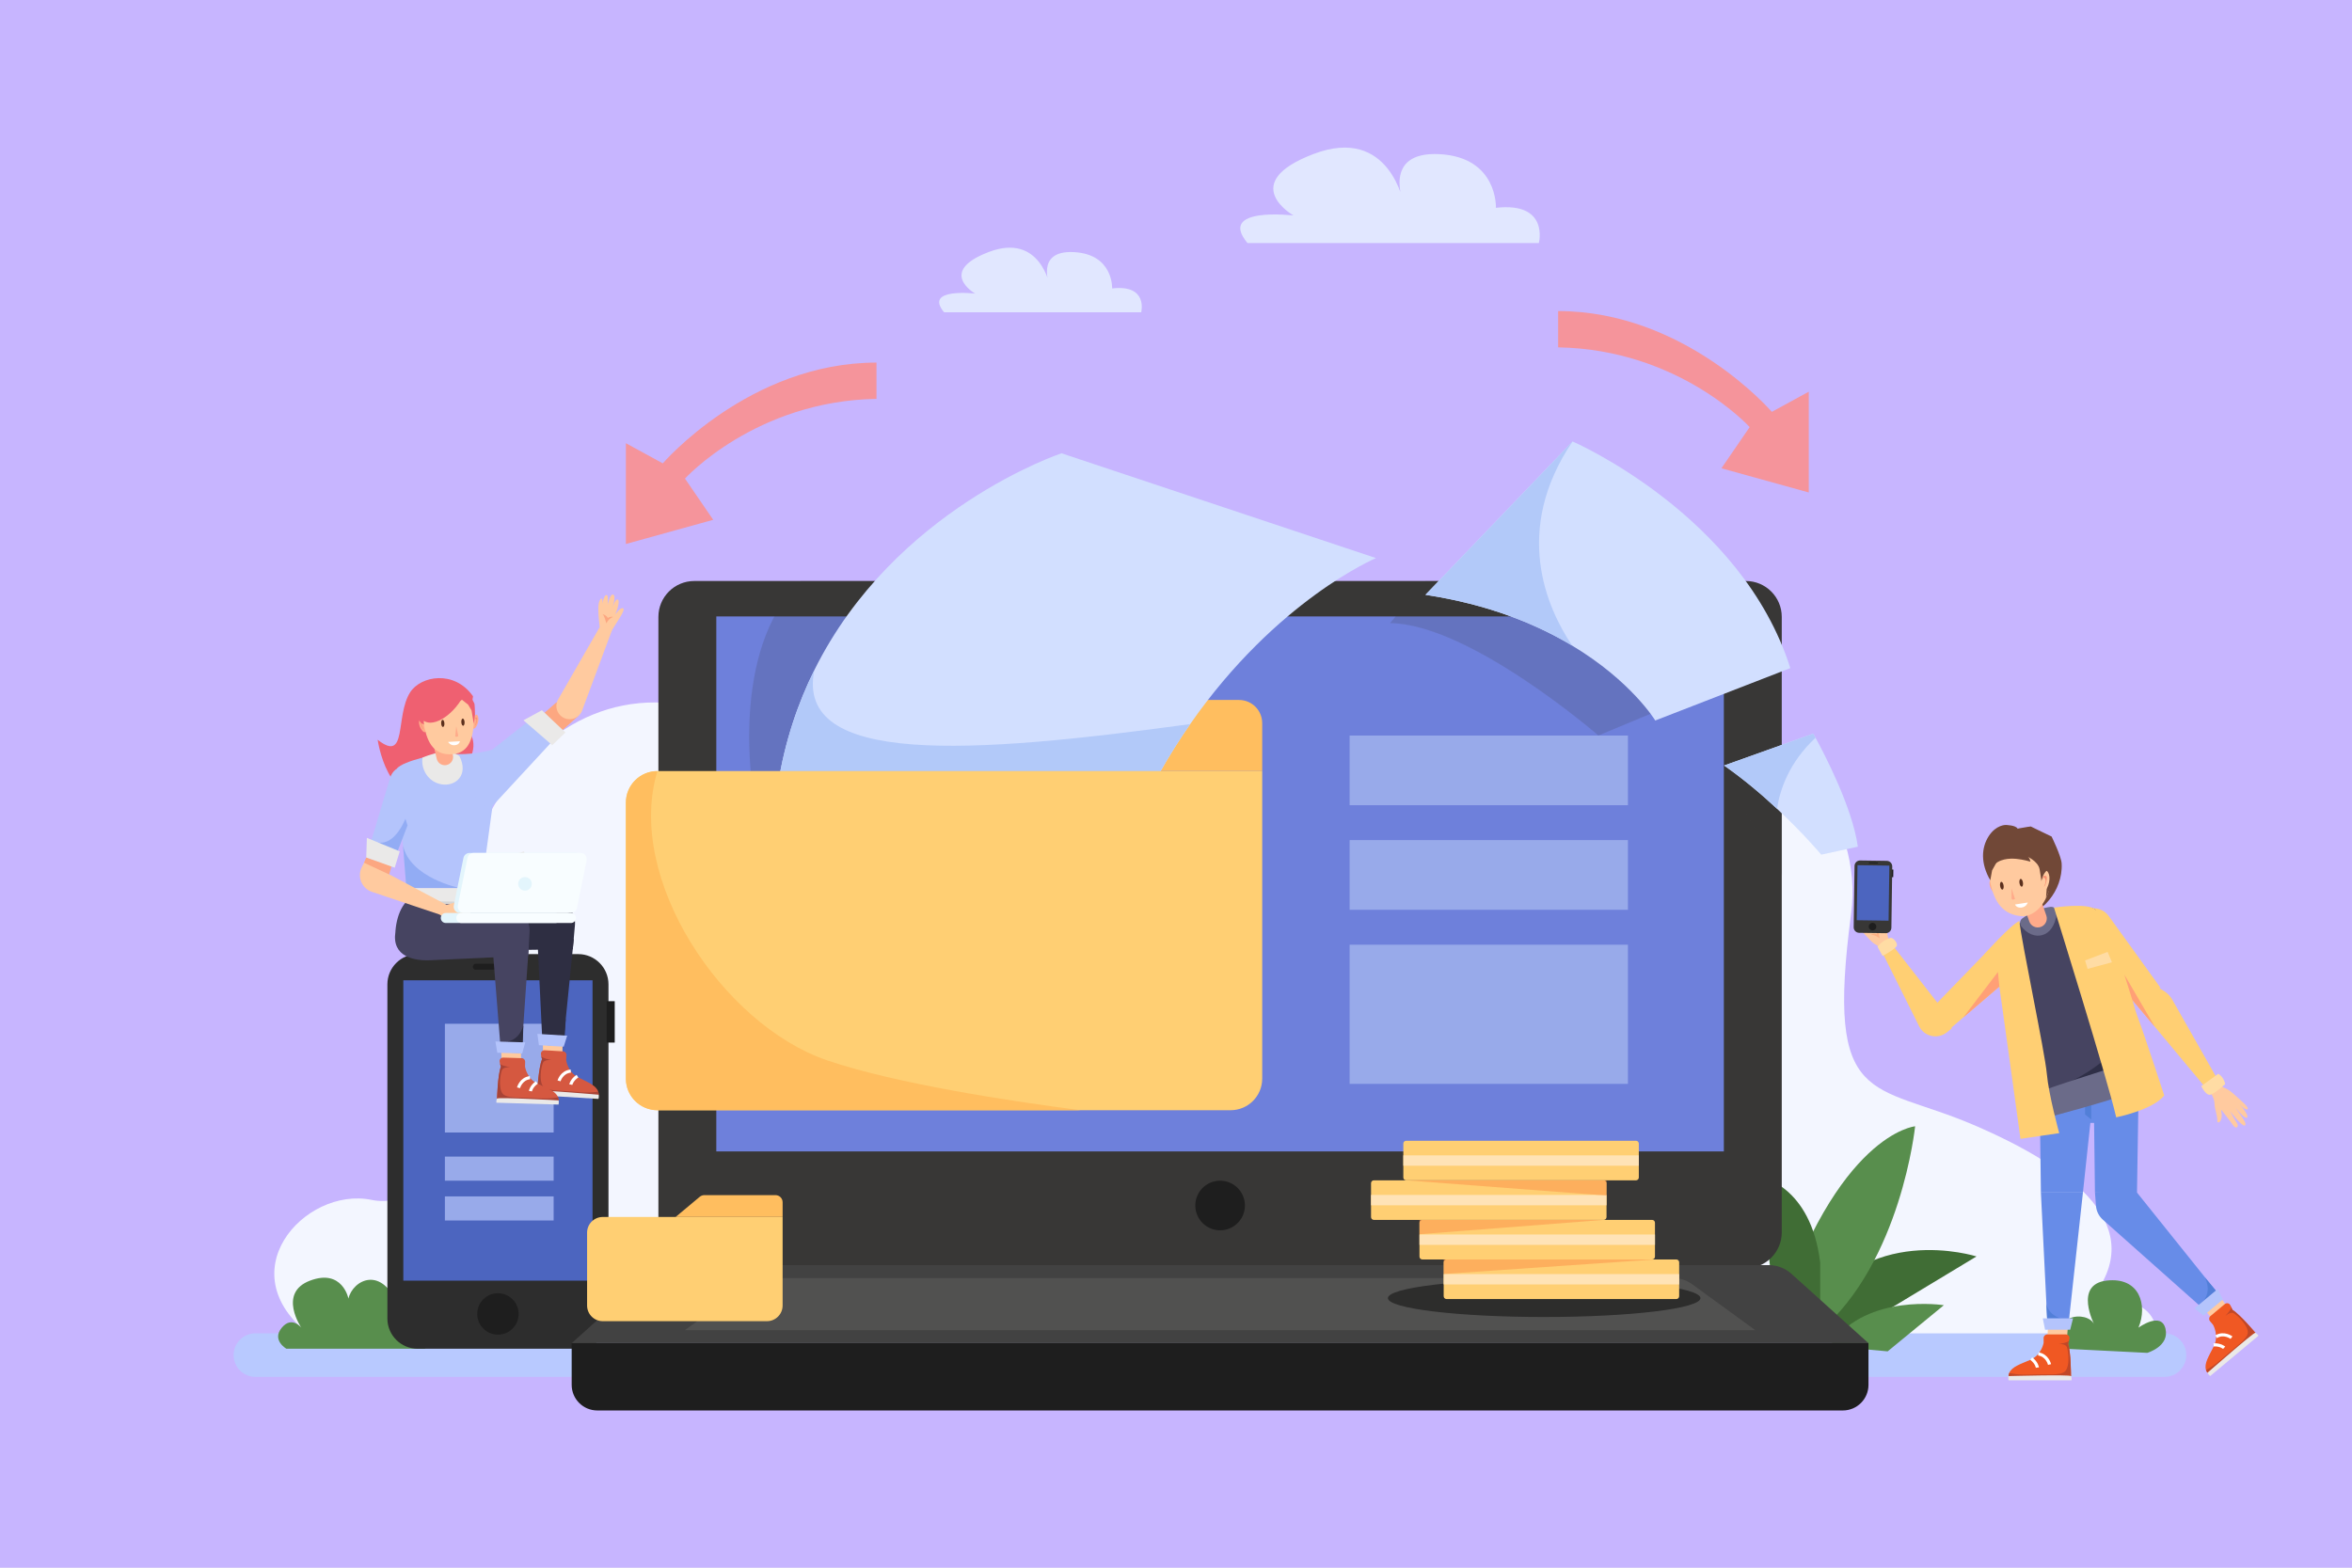
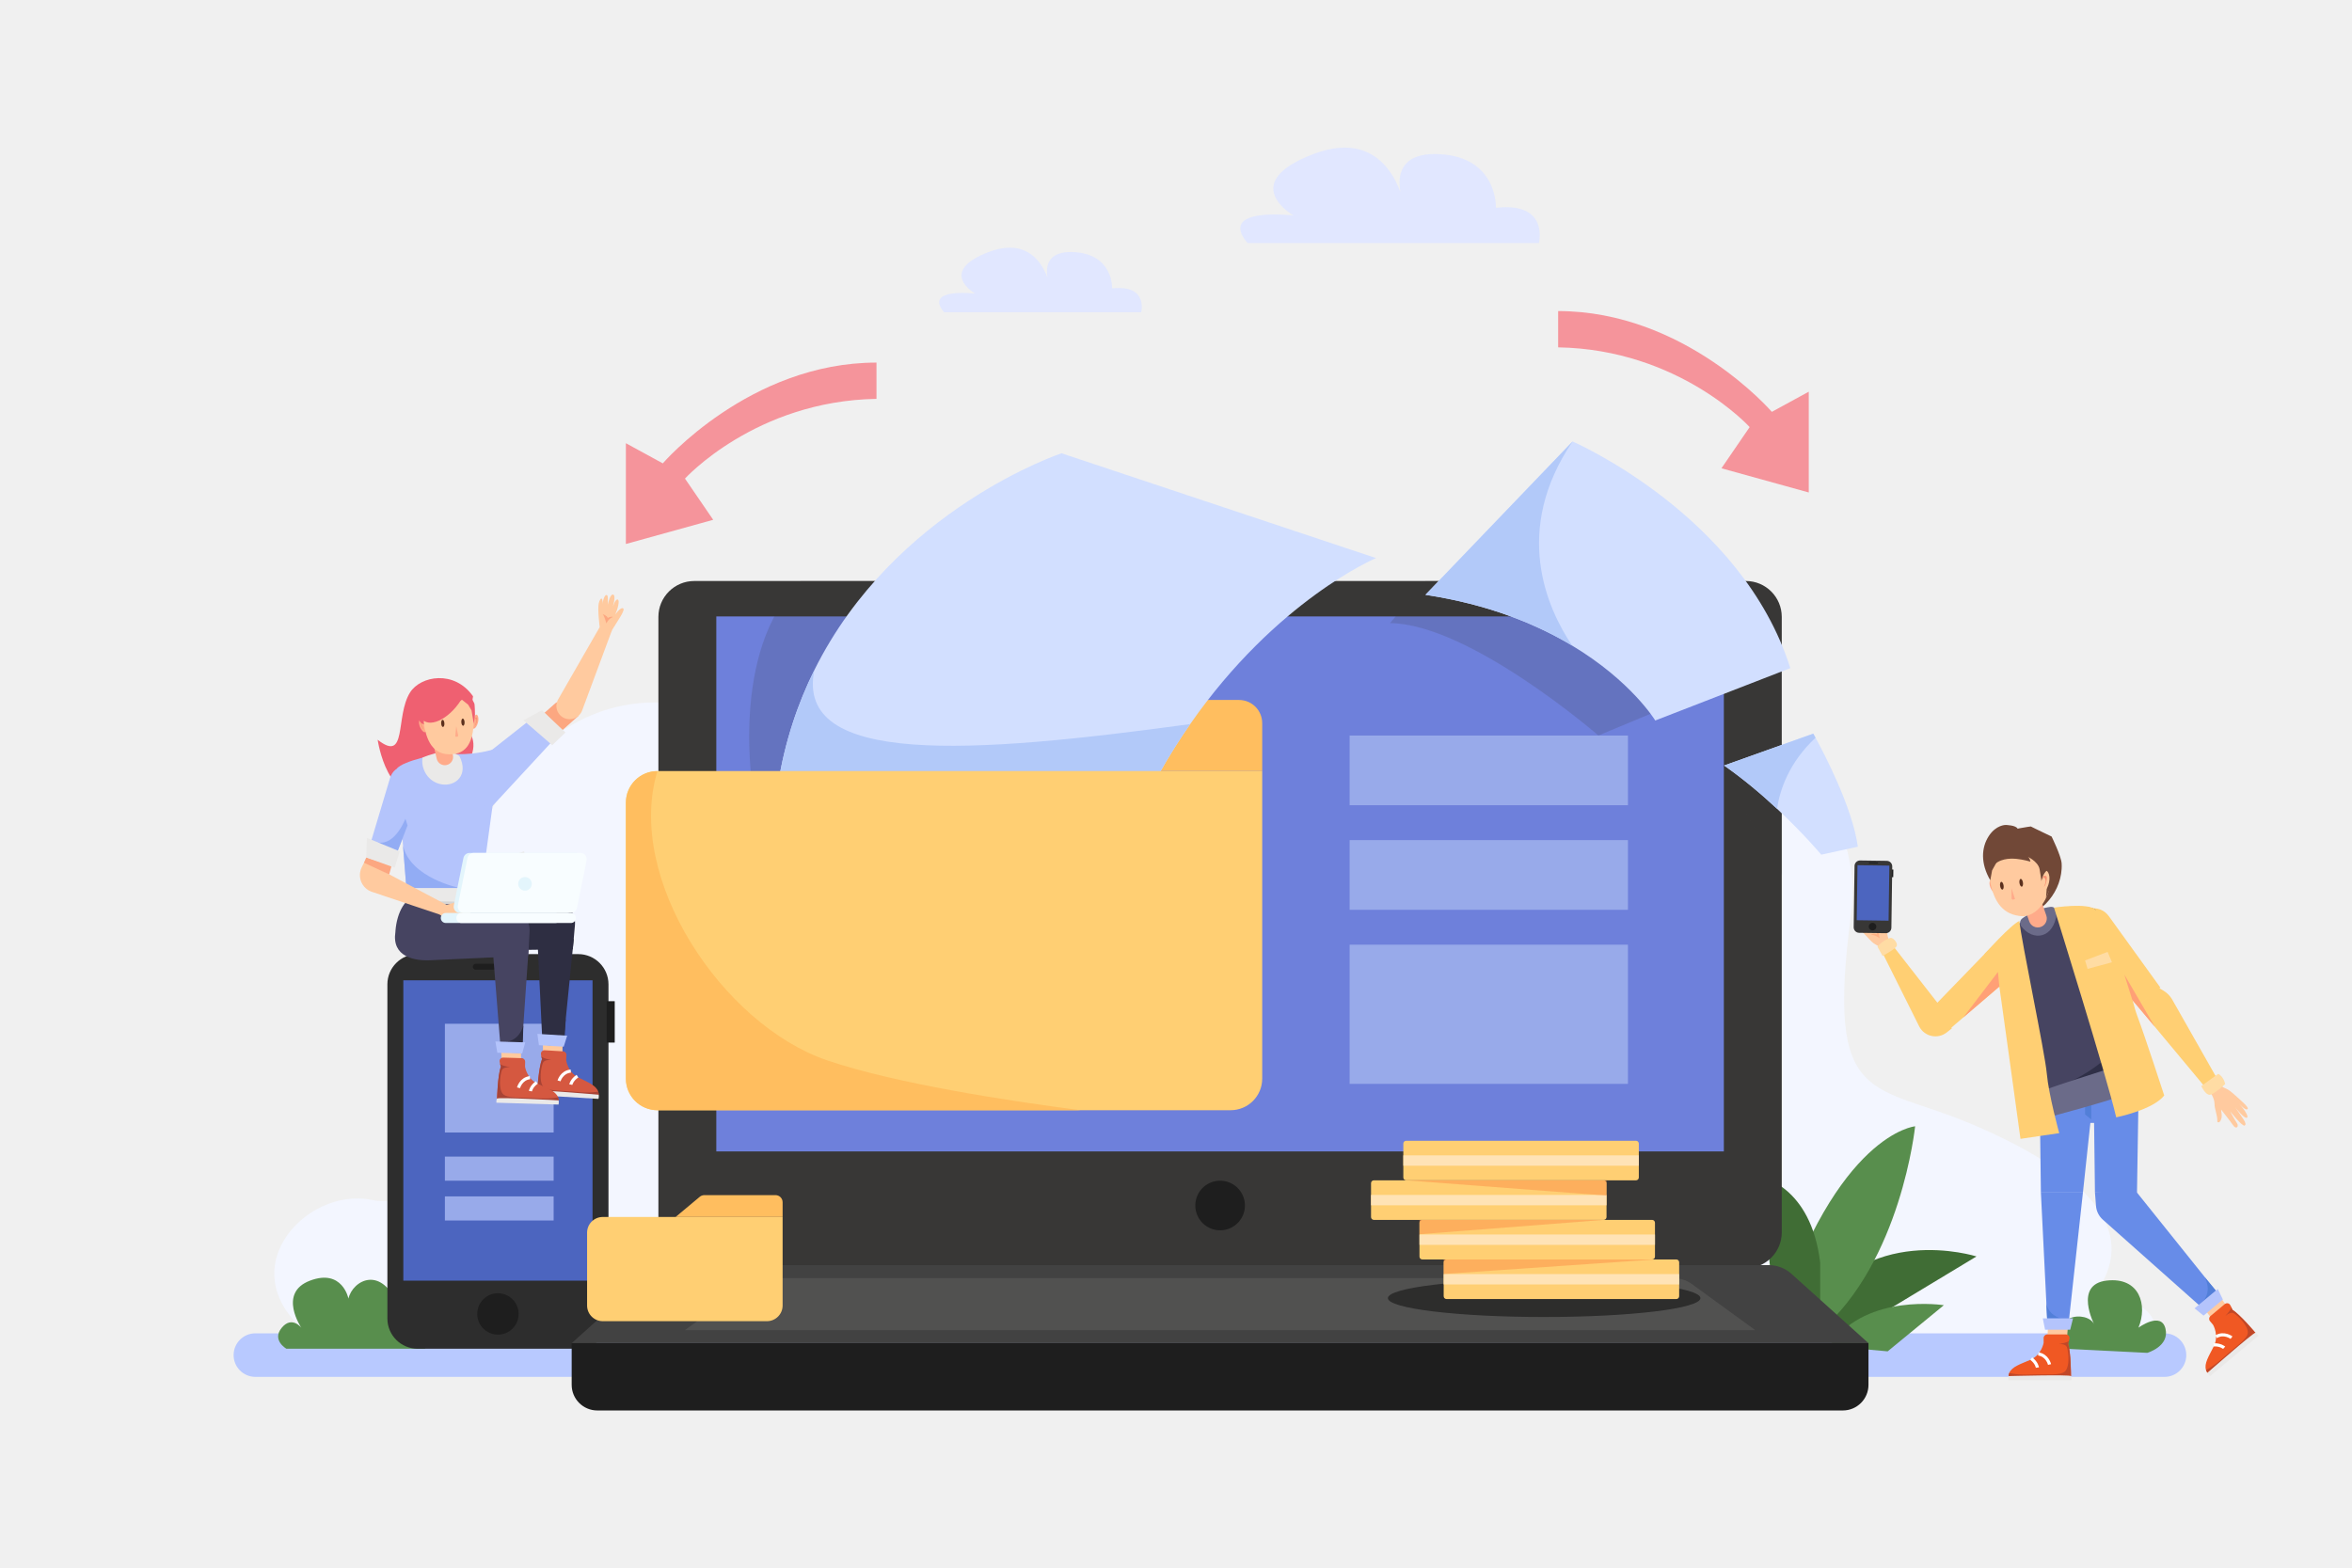
- <svg xmlns="http://www.w3.org/2000/svg" version="1.1" x="0px" y="0px" viewBox="0 0 750 500" style="enable-background:new 0 0 750 500;" xml:space="preserve">
+ <svg xmlns="http://www.w3.org/2000/svg" version="1.1" x="0px" y="0px" viewBox="0 0 750 500" style="enable-;background-color:transparent;" xml:space="preserve">
  <g id="BACKGROUND">
-     <rect id="XMLID_2655_" style="fill:#C7B5FF;" width="750" height="500" />
+     <rect id="XMLID_2655_" style="fill:none;" width="750" height="500" fill="none" />
  </g>
  <g id="OBJECTS">
    <path id="XMLID_2635_" style="fill:#F3F6FF;" d="M100.411,426.94c-28.929-20.384-3.315-48.678,18.11-44.241   c21.425,4.437,49.405-33.891,32.04-68.976s25.378-120.17,94.492-78.406c69.115,41.764,178.357,49.257,214.054-0.204   s139.383-5.792,131.161,56.385c-8.222,62.177,6.775,53.459,39.066,67.287c32.291,13.828,56.398,32.782,37.113,55.949   c0,0,22.179-3.702,21.214,12.205H100.411z" />
    <path id="XMLID_2634_" style="fill:#B8C9FF;" d="M690.213,439.141H81.437c-3.836,0-6.945-3.109-6.945-6.945v0   c0-3.836,3.109-6.945,6.945-6.945h608.775c3.836,0,6.945,3.109,6.945,6.945v0C697.158,436.032,694.048,439.141,690.213,439.141z" />
    <path id="XMLID_2633_" style="fill:#588E4D;" d="M127.399,417.437c-5.511-14.528-15.029-9.017-16.282-3.256   c0,0-1.913-9.648-12.274-5.729c-10.36,3.92-2.736,15.043-2.736,15.043s-3.025-3.961-6.281,0c-3.256,3.961,1.503,6.673,1.503,6.673   h44.336L127.399,417.437z" />
    <path id="XMLID_2632_" style="fill:#588E4D;" d="M659.756,430.23c-7.782-10.876,5.963-12.688,8.1-7.707   c0,0-6.694-12.864,3.905-14.088c10.599-1.224,13.102,7.915,10.148,15.011c0,0,7.26-5.314,8.612,0.33   c1.352,5.643-5.8,7.707-5.8,7.707L659.756,430.23z" />
    <g id="XMLID_2627_">
      <path id="XMLID_2631_" style="fill:#406D35;" d="M576.333,421.198c17.733-32.05,53.926-20.467,53.926-20.467l-39.714,23.962    h-10.333L576.333,421.198z" />
      <path id="XMLID_2630_" style="fill:#588E4D;" d="M584.019,428.387c11.54-15.96,35.833-12.102,35.833-12.102l-17.917,14.713    l-17.917-1.609" />
      <path id="XMLID_2629_" style="fill:#588E4D;" d="M566.358,422.181c19.396-60.741,44.332-62.961,44.332-62.961    s-4.433,43.246-30.479,65.473L566.358,422.181z" />
      <path id="XMLID_2628_" style="fill:#406D35;" d="M580.419,402.7c-2.977-24.635-19.048-27.339-19.048-27.339l4.987,46.821    l14.061-0.983v-21.115" />
    </g>
    <g id="XMLID_2660_">
      <g id="XMLID_2621_">
        <path id="XMLID_2626_" style="fill:#2D2D2D;" d="M184.387,430.168h-51.214c-5.326,0-9.643-4.317-9.643-9.643V313.947     c0-5.326,4.317-9.643,9.643-9.643h51.214c5.326,0,9.643,4.317,9.643,9.643v106.579     C194.029,425.851,189.712,430.168,184.387,430.168z" />
        <rect id="XMLID_2625_" x="128.609" y="312.661" style="fill:#4C65BF;" width="60.341" height="95.791" />
        <circle id="XMLID_2624_" style="fill:#1E1E1E;" cx="158.779" cy="419.068" r="6.601" />
        <rect id="XMLID_2623_" x="193.453" y="319.319" style="fill:#1E1E1E;" width="2.572" height="13.202" />
        <path id="XMLID_2622_" style="fill:#1E1E1E;" d="M165.858,309.269h-14.156c-0.519,0-0.94-0.421-0.94-0.94l0,0     c0-0.519,0.421-0.94,0.94-0.94h14.156c0.519,0,0.941,0.421,0.941,0.94l0,0C166.798,308.848,166.377,309.269,165.858,309.269z" />
      </g>
      <rect id="XMLID_2620_" x="141.865" y="326.523" style="fill:#98AAEA;" width="34.678" height="34.678" />
      <rect id="XMLID_2619_" x="141.865" y="368.886" style="fill:#98AAEA;" width="34.678" height="7.685" />
      <rect id="XMLID_2618_" x="141.865" y="381.578" style="fill:#98AAEA;" width="34.678" height="7.685" />
    </g>
    <g id="XMLID_2239_">
      <path id="XMLID_2245_" style="fill:#383736;" d="M556.72,404.494h-335.33c-6.319,0-11.442-5.123-11.442-11.442V196.747    c0-6.319,5.123-11.442,11.442-11.442h335.33c6.319,0,11.442,5.123,11.442,11.442v196.305    C568.162,399.371,563.039,404.494,556.72,404.494z" />
      <path id="XMLID_2244_" style="fill:#424242;" d="M564.011,403.494H214.1c-2.672,0-5.25,0.989-7.236,2.777l-24.567,22.116h413.519    l-24.568-22.116C569.261,404.483,566.683,403.494,564.011,403.494z" />
      <path id="XMLID_2243_" style="fill:#515150;" d="M533.474,407.637H244.637c-2.206,0-4.334,0.66-5.973,1.853l-20.279,14.754    h341.342l-20.279-14.754C537.807,408.297,535.679,407.637,533.474,407.637z" />
      <rect id="XMLID_2242_" x="228.416" y="196.605" style="fill:#6E80DB;" width="321.279" height="170.632" />
      <path id="XMLID_2241_" style="fill:#1E1E1E;" d="M587.642,449.857H190.469c-4.514,0-8.173-3.659-8.173-8.173v-13.297h413.519    v13.297C595.815,446.198,592.156,449.857,587.642,449.857z" />
      <ellipse id="XMLID_2240_" transform="matrix(0.1602 -0.9871 0.9871 0.1602 -52.7835 706.9276)" style="fill:#1E1E1E;" cx="389.055" cy="384.484" rx="7.912" ry="7.912" />
    </g>
    <path id="XMLID_2238_" style="opacity:0.17;fill:#383736;" d="M255.351,185.304c-23.158,22.147-15.103,67.945-15.103,67.945   l43.295-3.25l26.178-64.7L255.351,185.304z" />
    <ellipse id="XMLID_2237_" style="opacity:0.72;fill:#1E1E1E;" cx="492.396" cy="414.025" rx="49.829" ry="6.017" />
    <g id="XMLID_2217_">
      <g id="XMLID_2233_">
        <g id="XMLID_2235_">
          <path id="XMLID_2236_" style="fill:#FFCF73;" d="M521.683,376.455h-73.291c-0.498,0-0.902-0.404-0.902-0.902v-10.816      c0-0.498,0.404-0.902,0.902-0.902h73.291c0.498,0,0.902,0.404,0.902,0.902v10.816      C522.585,376.051,522.181,376.455,521.683,376.455z" />
        </g>
        <rect id="XMLID_2234_" x="447.49" y="368.493" style="fill:#FFE3B6;" width="75.095" height="3.303" />
      </g>
      <g id="XMLID_2229_">
        <g id="XMLID_2231_">
          <path id="XMLID_2232_" style="fill:#FFCF73;" d="M511.385,389.076h-73.291c-0.498,0-0.902-0.404-0.902-0.902v-10.816      c0-0.498,0.404-0.902,0.902-0.902h73.291c0.498,0,0.902,0.404,0.902,0.902v10.816      C512.287,388.672,511.884,389.076,511.385,389.076z" />
        </g>
        <rect id="XMLID_2230_" x="437.192" y="381.114" style="fill:#FFE3B6;" width="75.095" height="3.303" />
      </g>
      <g id="XMLID_2225_">
        <g id="XMLID_2227_">
          <path id="XMLID_2228_" style="fill:#FFCF73;" d="M526.831,401.697h-73.291c-0.498,0-0.902-0.404-0.902-0.902v-10.816      c0-0.498,0.404-0.902,0.902-0.902h73.291c0.498,0,0.902,0.404,0.902,0.902v10.816      C527.734,401.293,527.33,401.697,526.831,401.697z" />
        </g>
        <rect id="XMLID_2226_" x="452.638" y="393.735" style="fill:#FFE3B6;" width="75.095" height="3.303" />
      </g>
      <g id="XMLID_2221_">
        <g id="XMLID_2223_">
          <path id="XMLID_2224_" style="fill:#FFCF73;" d="M534.549,414.318h-73.291c-0.498,0-0.902-0.404-0.902-0.902V402.6      c0-0.498,0.404-0.902,0.902-0.902h73.291c0.498,0,0.902,0.404,0.902,0.902v10.816      C535.451,413.914,535.047,414.318,534.549,414.318z" />
        </g>
        <rect id="XMLID_2222_" x="460.356" y="406.356" style="fill:#FFE3B6;" width="75.095" height="3.303" />
      </g>
      <polygon id="XMLID_2220_" style="opacity:0.5;fill:#FC9047;" points="448.392,376.455 512.288,381.326 512.288,376.455   " />
      <polygon id="XMLID_2219_" style="opacity:0.5;fill:#FC9047;" points="511.385,389.076 452.638,393.644 452.638,389.076   " />
      <polygon id="XMLID_2218_" style="opacity:0.5;fill:#FC9047;" points="527.734,401.697 460.356,406.319 460.356,401.697   " />
    </g>
    <g id="XMLID_2661_">
      <path id="XMLID_2211_" style="opacity:0.17;fill:#383736;" d="M559.702,213.73l-50.007,20.859c0,0-40.945-35.527-66.452-35.863    l11.299-13.426h99.455l7.384,28.43" />
      <path id="XMLID_2210_" style="fill:#D2DFFF;" d="M570.891,213.09l-43.07,16.71c0,0-7.57-12.53-26.5-23.89    c-11.29-6.78-26.61-13.14-46.78-16.2l46.92-48.91C501.461,140.8,555.461,164.23,570.891,213.09z" />
    </g>
    <polygon id="XMLID_2209_" style="opacity:0.17;fill:#383736;" points="549.771,246.85 568.231,279.057 568.231,255.109  " />
    <g id="XMLID_2138_">
      <g id="XMLID_2145_">
        <g id="XMLID_2151_">
          <g id="XMLID_2152_">
            <polygon id="XMLID_2208_" style="fill:#FFCA9F;" points="659.612,420.676 659.113,426.728 652.874,426.728 653.248,419.491             " />
            <g id="XMLID_2206_">
              <path id="XMLID_2207_" style="fill:#FFCA9F;" d="M704.584,348.04c0,0,1.574,2.105,1.579,3.995        c0.005,1.889,0.922,3.312,0.907,5.76c0.603,0.714,1.603-0.777,1.358-2.5c-0.245-1.723-0.096-1.314-0.096-1.314        s2.783,3.502,3.779,4.943s1.938,0.35,1.183-0.742c-0.792-1.146-2.179-3.774-2.179-3.774s3.968,5.064,4.686,4.567        c0.822-0.568-0.502-2.135-3.061-5.809c0,0,3.1,3.947,3.807,3.282c0.824-0.775-3.107-5.179-3.107-5.179s2.397,3.13,3.251,2.478        c0.637-0.487-2.207-2.85-4.673-5.049c-2.466-2.198-2.99-1.245-4.072-2.981L704.584,348.04z" />
            </g>
            <path id="XMLID_2205_" style="fill:#FFCF73;" d="M688.146,314.898l1.819,1.119c1.074,0.661,1.975,1.569,2.627,2.648       l15.353,27.051l-3.225,2.891l-23.106-27.753L688.146,314.898z" />
            <path id="XMLID_2204_" style="fill:#FFCF73;" d="M663.1,299.655l18.513,21.2l7.263-5.898l-16.45-22.799       c-1.388-1.923-3.786-2.838-6.102-2.327l-3.822,1.327L663.1,299.655z" />
            <rect id="XMLID_2203_" x="657.886" y="336.284" style="fill:#678CE8;" width="19.521" height="21.857" />
            <polygon id="XMLID_2202_" style="fill:#678CE8;" points="668.769,337.579 664.2,380.358 650.796,380.358 650.26,337.579             " />
            <polygon id="XMLID_2201_" style="fill:#527FD8;" points="664.887,343.963 664.887,355.469 666.86,357.044 666.86,343.52             " />
            <polygon id="XMLID_2200_" style="fill:#678CE8;" points="682.118,337.579 681.44,380.358 668.036,380.358 667.5,337.579             " />
            <path id="XMLID_2199_" style="fill:#FFCF73;" d="M633.354,303.718l-17.101,17.664l4.089,8.011l21.993-18.84       c1.688-1.447,2.354-3.758,1.695-5.881l-2.07-2.468l-4.553-0.134C635.884,302.025,634.413,302.623,633.354,303.718z" />
            <path id="XMLID_2198_" style="fill:#464461;" d="M635.497,302.22c0.967-2.904,12.338-10.427,12.338-10.427l2.804-0.974       c0,0,13.828-3.06,17.51-0.717l14.976,51.547l-34.054,11.373L635.497,302.22z" />
            <path id="XMLID_2197_" style="fill:#2F2F47;" d="M678.559,325.926c0,0.056-0.002,0.112-0.003,0.169       c-0.229,8.201-12.56,16.173-17.777,18.538c-5.252,2.381,5.978,0.391,5.978,0.391l15.76-5.472" />
            <path id="XMLID_2196_" style="fill:#6B6B89;" d="M644.526,295.422c3.793,4.984,10.459,3.906,11.321-4.2       c0.124-1.165-0.857-2.135-2.018-1.982c-2.1,0.277-5.5,1.126-8.957,3.668C644.076,293.495,643.927,294.636,644.526,295.422z" />
            <polygon id="XMLID_2195_" style="fill:#678CE8;" points="664.2,380.358 659.542,422.916 652.906,422.916 650.796,380.358             " />
            <polygon id="XMLID_2194_" style="fill:#FFCA9F;" points="706.685,411.804 710.18,416.769 705.39,420.767 701.04,414.971             " />
            <path id="XMLID_2193_" style="fill:#678CE8;" d="M680.22,378.837l27.847,34.731l-5.095,4.253l-32.428-28.824       c-1.263-1.123-2.043-2.692-2.174-4.377l-0.333-4.261L680.22,378.837z" />
            <path id="XMLID_2192_" style="fill:#714837;" d="M634.422,270.524l1.265-0.192c0,0,1.46-3.004,3.298-4.476       c1.838-1.472,8.672-2.271,8.604-2.261s6.618,3.208,6.618,3.208s3.025,6.142,3.201,8.549c0.042,0.569,0.038,1.169,0.001,1.777       c-0.252,4.188-2.116,8.114-5.046,11.117c-0.874,0.895-2.333,1.896-2.414,1.709c-0.221-0.517-9.803-13.783-9.803-13.783       l-5.16,6.219L634.422,270.524z" />
            <path id="XMLID_2191_" style="fill:#FFAB8A;" d="M650.822,287.094l1.697,4.888c0.521,1.501-0.273,3.141-1.775,3.662l0,0       c-1.501,0.521-3.141-0.273-3.662-1.775l-1.697-4.888l1.931-1.486l0.471-0.361l0.593-0.009L650.822,287.094z" />
            <path id="XMLID_2190_" style="fill:#FFAB8A;" d="M636.035,281.683c-1.21-1.872-1.873-0.875-1.551,0.705       c0.321,1.58,2.071,3.662,2.613,2.568l-0.404-2.66L636.035,281.683z" />
            <path id="XMLID_2189_" style="fill:#FFCA9F;" d="M653.955,280.079c-0.171,5.728-3.504,11.371-8.235,12.09       c-0.105,0.016-0.213,0.052-0.32,0.069c-0.112,0.003-0.221-0.001-0.331-0.008c-6.523-0.274-9.095-4.768-10.321-10.366       c-1.708-8.319,5.97-10.405,8.33-10.842c0.124-0.022,0.232-0.039,0.325-0.055l0.038-0.004c0.091-0.001,0.203-0.005,0.33-0.006       C646.174,270.951,654.104,271.587,653.955,280.079z" />
            <g id="XMLID_2186_">
              <path id="XMLID_2188_" style="fill:#5C301D;" d="M638.902,282.409c0.103,0.681-0.062,1.271-0.37,1.318        c-0.308,0.047-0.641-0.468-0.745-1.149c-0.104-0.681,0.062-1.272,0.37-1.318C638.465,281.213,638.799,281.727,638.902,282.409        z" />
              <path id="XMLID_2187_" style="fill:#5C301D;" d="M645.076,281.471c0.104,0.681-0.062,1.271-0.37,1.318        c-0.308,0.047-0.641-0.468-0.745-1.149c-0.104-0.682,0.062-1.272,0.37-1.318C644.639,280.275,644.972,280.789,645.076,281.471        z" />
            </g>
            <path id="XMLID_2185_" style="fill:#FFAB8A;" d="M642.54,286.756l-0.575,0.165c-0.256,0.073-0.511-0.118-0.513-0.384       l-0.023-3.251L642.54,286.756z" />
-             <path id="XMLID_2184_" style="fill:#FFFFFF;" d="M642.563,288.48l4.048-0.636c0,0-0.398,1.427-2.031,1.612       C642.948,289.64,642.563,288.48,642.563,288.48z" />
+             <path id="XMLID_2184_" style="fill:none;" d="M642.563,288.48l4.048-0.636c0,0-0.398,1.427-2.031,1.612       C642.948,289.64,642.563,288.48,642.563,288.48z" />
            <path id="XMLID_2183_" style="fill:#714837;" d="M652.367,276.893l-0.815,1.972l1.331,1.46l-0.463,6.117       c0,0,3.254-7.508,3.151-8.187c-0.103-0.679-1.407-5.67-1.407-5.67l-3.201,0.486l0.068,2.359L652.367,276.893z" />
            <g id="XMLID_2181_">
              <path id="XMLID_2182_" style="fill:#FFCA9F;" d="M651.063,279.394c0.784-2.807,2.237-1.824,2.449,0.273        c0.212,2.098-1.165,5.377-2.266,4.223l-0.528-3.479L651.063,279.394z" />
            </g>
            <path id="XMLID_2180_" style="fill:#527FD8;" d="M703.126,407.454c2.354,5.092-0.848,7.765-0.848,7.765l4.32-3.605       L703.126,407.454z" />
            <path id="XMLID_2179_" style="fill:#527FD8;" d="M652.497,415.056c0.216,4.356,4.629,5.418,4.629,5.418h-4.361L652.497,415.056       z" />
            <polygon id="XMLID_2178_" style="fill:#B4C4FC;" points="651.399,420.474 661.043,420.474 660.142,424.092 652.12,424.092             " />
            <polygon id="XMLID_2177_" style="fill:#B4C4FC;" points="699.796,417.29 707.2,411.111 708.826,414.466 702.668,419.606             " />
            <g id="XMLID_2171_">
              <path id="XMLID_2176_" style="fill:#F05823;" d="M660.391,438.893h-19.903c0.023-0.364,0.099-0.694,0.22-0.994        c0.006-0.006,0.006-0.006,0.006-0.006c0.798-1.988,3.56-2.826,6.698-4.178c3.617-1.56,4.253-5.426,4.253-5.426v-1.544        c0-0.628,0.509-1.137,1.137-1.137h5.983c0.679,0,1.22,0.594,1.13,1.267c-0.04,0.3-0.098,0.566-0.16,0.79        c-0.006,0-0.006,0-0.006,0c-0.138,0.509-0.294,0.809-0.294,0.809C660.391,431.346,660.391,438.893,660.391,438.893z" />
              <path id="XMLID_2175_" style="fill:none;stroke:#FFFFFF;stroke-miterlimit:10;" d="M649.956,431.821        c2.94,0.436,3.599,3.38,3.599,3.38" />
              <path id="XMLID_2174_" style="fill:none;stroke:#FFFFFF;stroke-miterlimit:10;" d="M647.71,433.311        c1.758,1.318,1.978,2.857,1.978,2.857" />
              <path id="XMLID_2173_" style="fill:#C14727;" d="M660.391,438.893h-19.903c0.023-0.364,0.099-0.694,0.22-0.994        c0.006-0.006,0.006-0.006,0.006-0.006s2.491,0.711,6.998,0.509c4.502-0.202,9.46,0.491,10.888-1.138        c1.427-1.63,1.058-5.987,0.491-7.576c-0.295-0.809-1.491-1.052-2.607-1.104c1.202-0.11,2.612-0.358,3.265-0.919        c-0.138,0.509-0.294,0.809-0.294,0.809C660.391,431.346,660.391,438.893,660.391,438.893z" />
              <path id="XMLID_2172_" style="fill:#EAE9E8;" d="M640.488,438.893c-0.173,0.731,0,1.342,0,1.342h20.066        c0,0,0.122-0.811-0.163-1.342C660.106,438.362,640.488,438.893,640.488,438.893z" />
            </g>
            <g id="XMLID_2165_">
              <path id="XMLID_2170_" style="fill:#F05823;" d="M719.195,425.091l-15.28,12.753c-0.215-0.294-0.369-0.595-0.468-0.904        c0.001-0.008,0.001-0.008,0.001-0.008c-0.661-2.037,0.922-4.451,2.465-7.5c1.777-3.516-0.212-6.891-0.212-6.891l-0.99-1.186        c-0.402-0.482-0.338-1.199,0.144-1.602l4.593-3.834c0.521-0.435,1.317-0.326,1.68,0.249c0.162,0.256,0.287,0.498,0.383,0.709        c-0.005,0.004-0.005,0.004-0.005,0.004c0.22,0.479,0.292,0.81,0.292,0.81C714.359,419.296,719.195,425.091,719.195,425.091z" />
              <path id="XMLID_2169_" style="fill:none;stroke:#FFFFFF;stroke-miterlimit:10;" d="M706.652,426.348        c2.536-1.549,4.929,0.289,4.929,0.289" />
              <path id="XMLID_2168_" style="fill:none;stroke:#FFFFFF;stroke-miterlimit:10;" d="M705.883,428.931        c2.195-0.114,3.349,0.926,3.349,0.926" />
              <path id="XMLID_2167_" style="fill:#C14727;" d="M719.195,425.091l-15.28,12.753c-0.215-0.294-0.369-0.595-0.468-0.904        c0.001-0.008,0.001-0.008,0.001-0.008s2.368-1.05,5.699-4.094c3.327-3.04,7.578-5.685,7.629-7.851        c0.051-2.166-3.024-5.274-4.478-6.131c-0.745-0.432-1.819,0.148-2.708,0.823c0.852-0.855,1.776-1.949,1.918-2.798        c0.22,0.479,0.292,0.81,0.292,0.81C714.359,419.296,719.195,425.091,719.195,425.091z" />
              <path id="XMLID_2166_" style="fill:#EAE9E8;" d="M703.915,437.844c0.336,0.672,0.86,1.03,0.86,1.03l15.406-12.858        c0,0-0.427-0.701-0.985-0.926C718.637,424.865,703.915,437.844,703.915,437.844z" />
            </g>
            <path id="XMLID_2164_" style="fill:#F99273;" d="M651.227,280.296c0.354-1.289,1.087-1.064,1.361-0.757       c0.275,0.307-0.058,2.801-0.836,3.335c0,0,0.894-1.679,0.401-2.598c-0.492-0.918-0.838,0.167-0.838,0.167L651.227,280.296z" />
            <path id="XMLID_2163_" style="fill:#714837;" d="M634.657,280.761c-3.146-5.424-2.854-10.417-0.498-14.075       s5.415-3.572,5.415-3.572s3.295,0.049,3.81,1.208c0.514,1.159,0.83,1.175,0.83,1.175s7.607,2.091,8.343,4.077       c0.736,1.985-10.063,2.444-10.063,2.444l-5.078,1.655l-2.174,3.915L634.657,280.761z" />
            <path id="XMLID_2162_" style="fill:#714837;" d="M635.327,276.432c2.055-2.617,5.474-2.686,7.594-2.512       c2.12,0.174,4.527,0.89,4.527,0.89s-0.175-1.54-1.344-1.773c0,0,3.783,1.515,4.285,4.222c0.501,2.707,0.574,3.778,0.574,3.778       s0.462-2.459,1.731-3.373c1.269-0.914,1.492-2.706,1.002-3.262c-0.49-0.557-3.826-4.421-3.826-4.421s-3.793-0.641-4.555-0.615       c-0.762,0.026-5.403,1.001-6.363,1.462c-0.961,0.461-2.995,2.122-2.995,2.122l-1.336,1.961L635.327,276.432z" />
            <path id="XMLID_2161_" style="fill:#6B6B89;" d="M683.917,340.01c-0.47-1.358-1.936-2.093-3.307-1.665       c-9.949,3.101-31.466,9.8-33.369,11.264c-2.079,1.6,2.038,7.767,2.038,7.767s28.297-7.393,32.615-9.86       C685.422,345.5,685.07,343.342,683.917,340.01z" />
            <g id="XMLID_2155_">
              <g id="XMLID_2158_">
                <path id="XMLID_2160_" style="fill:#FFCA9F;" d="M602.91,300.908c0,0-1.256-2.06-1.097-3.786         c0.159-1.726-0.556-3.106-0.33-5.341c-0.489-0.704-1.531,0.572-1.457,2.167c0.075,1.595-0.026,1.209-0.026,1.209         s-2.239-3.44-3.025-4.842c-0.785-1.402-1.74-0.488-1.145,0.575c0.625,1.115,1.664,3.636,1.664,3.636         s-3.187-4.969-3.886-4.577c-0.8,0.448,0.274,1.993,2.294,5.571c0,0-2.49-3.874-3.194-3.328c-0.819,0.636,2.391,5,2.391,5         s-1.919-3.067-2.755-2.545c-0.624,0.389,1.77,2.795,3.833,5.017c2.063,2.222,2.624,1.396,3.462,3.076L602.91,300.908z" />
                <path id="XMLID_2159_" style="fill:#FFB185;" d="M599.833,295.611c-1.209,1.31-0.428,3.674-0.428,3.674         s-1.82-1.465-2.96-1.009c0,0,1.016-0.93,2.09-0.221C598.535,298.055,597.976,296.156,599.833,295.611z" />
              </g>
              <g id="XMLID_2156_">
                <path id="XMLID_2157_" style="fill:#FFCF73;" d="M622.395,328.001l-1.629,1.284c-2.848,2.245-7.033,1.365-8.735-1.838         l-12.772-25.591l2.63-2.424l16.15,20.7L622.395,328.001z" />
              </g>
            </g>
            <path id="XMLID_2154_" style="fill:#FFDCA4;" d="M707.355,342.476l-5.427,3.922c0,0,1.328,2.797,2.661,2.78       c1.333-0.017,4.969-3.421,4.969-3.421S709.192,343.512,707.355,342.476z" />
            <path id="XMLID_2153_" style="fill:#FFDCA4;" d="M602.714,299.147c-2.806,0.974-4.014,2.83-4.014,2.83l1.614,2.918       c0,0,4.365-2.329,4.565-3.332C605.079,300.56,603.539,298.86,602.714,299.147z" />
          </g>
        </g>
        <path id="XMLID_2150_" style="fill:#FFCF73;" d="M654.973,289.475c0,0,16.989,54.419,19.836,66.887     c0,0,11.673-2.317,15.315-6.972c0,0-6.249-19.181-8.511-25.154c-2.262-5.973-4.206-17.915-4.206-17.915l-5.775-10.979     c0,0-2.438-4.258-3.482-5.24C665.749,287.842,654.973,289.475,654.973,289.475z" />
        <path id="XMLID_2149_" style="fill:#FFCF73;" d="M643.931,293.741c0.665,6.586,8.146,41.867,8.748,48.672     c0.602,6.806,3.964,18.993,3.964,18.993s-12.398,1.821-12.363,1.821s-5.135-37.215-5.935-42.893c-0.8-5.678-0.8-5.678-0.8-5.678     l-4.781-10.328C632.763,304.327,641.22,294.88,643.931,293.741z" />
        <polygon id="XMLID_2148_" style="fill:#FFDCA4;" points="664.887,306.322 672.071,303.596 673.454,306.911 665.687,309.013         " />
        <polygon id="XMLID_2147_" style="fill:#FFA076;" points="679.961,318.962 677.407,310.834 687.117,327.464    " />
        <polygon id="XMLID_2146_" style="fill:#FFA076;" points="637.545,314.655 637.097,309.988 626.028,324.521    " />
      </g>
      <g id="XMLID_2139_">
        <path id="XMLID_2144_" style="fill:#383736;" d="M601.652,274.559l-8.488-0.119c-0.976-0.014-1.779,0.767-1.792,1.743     l-0.274,19.538c-0.014,0.976,0.767,1.779,1.743,1.792l8.488,0.119c0.976,0.014,1.779-0.767,1.792-1.743l0.274-19.537     C603.408,275.375,602.628,274.573,601.652,274.559z" />
        <rect id="XMLID_2143_" x="592.181" y="276.031" transform="matrix(0.9999 0.014 -0.014 0.9999 4.0553 -8.3527)" style="fill:#4C65BF;" width="10.163" height="17.562" />
        <path id="XMLID_2142_" style="fill:#1E1E1E;" d="M598.322,295.554c-0.009,0.668-0.559,1.202-1.227,1.193     c-0.668-0.009-1.202-0.559-1.193-1.227c0.009-0.668,0.559-1.202,1.227-1.193C597.797,294.337,598.332,294.886,598.322,295.554z" />
        <rect id="XMLID_2141_" x="603.258" y="277.338" transform="matrix(0.9999 0.014 -0.014 0.9999 3.9578 -8.4195)" style="fill:#1E1E1E;" width="0.472" height="2.42" />
        <path id="XMLID_2140_" style="fill:#1E1E1E;" d="M598.692,275.428l-2.595-0.036c-0.095-0.001-0.171-0.08-0.17-0.175l0,0     c0.001-0.095,0.08-0.171,0.175-0.17l2.595,0.036c0.095,0.001,0.171,0.08,0.17,0.175l0,0     C598.866,275.353,598.787,275.429,598.692,275.428z" />
      </g>
    </g>
    <path id="XMLID_2136_" style="fill:#F5949B;" d="M496.857,99.214c40.5,0,68.143,32.143,68.143,32.143l11.774-6.429v32.143   l-27.846-7.714l9-13.143c0,0-22.5-24.786-61.071-25.429V99.214z" />
    <path id="XMLID_2135_" style="fill:#F5949B;" d="M279.494,115.643c-40.5,0-68.143,32.143-68.143,32.143l-11.774-6.429V173.5   l27.846-7.714l-9-13.143c0,0,22.5-24.786,61.071-25.429V115.643z" />
    <g id="XMLID_2657_">
      <path id="XMLID_2216_" style="fill:#FFBE5F;" d="M395.098,223.249h-73.84c-1.733,0-3.41,0.609-4.739,1.72l-25.08,20.96h111.051    v-15.289C402.489,226.558,399.18,223.249,395.098,223.249z" />
      <path id="XMLID_2215_" style="fill:#D2DFFF;" d="M438.781,178c0,0-31.67,13.3-59.25,52.94c-6.72,9.66-13.2,20.88-18.92,33.85    L248.121,250c2.2-13.62,6.28-25.66,11.55-36.27v-0.01c25.54-51.47,78.82-69.15,78.82-69.15L438.781,178z" />
      <path id="XMLID_2214_" style="fill:#B2C9F9;" d="M379.531,230.94c-6.72,9.66-13.2,20.88-18.92,33.85L248.121,250    c2.2-13.62,6.28-25.66,11.55-36.27C253.441,244.37,309.401,240.54,379.531,230.94z" />
      <g id="XMLID_2212_">
        <path id="XMLID_2213_" style="fill:#FFCF73;" d="M392.426,354.093H209.641c-5.558,0-10.063-4.506-10.063-10.063v-88.038     c0-5.558,4.506-10.063,10.063-10.063h192.849v98.101C402.489,349.587,397.983,354.093,392.426,354.093z" />
      </g>
      <path id="XMLID_2116_" style="fill:#FFBE5F;" d="M344.501,354.09h-134.86c-5.56,0-10.06-4.5-10.06-10.06v-88.04    c0-5.56,4.5-10.06,10.06-10.06c-10.4,34.34,20.82,80.92,54.12,92.26C285.741,345.68,322.241,351.2,344.501,354.09z" />
    </g>
    <g id="XMLID_2112_">
      <path id="XMLID_2115_" style="fill:#FFBE5F;" d="M247.288,381.175h-22.689c-0.532,0-1.048,0.187-1.456,0.528l-7.707,6.44h34.123    v-4.698C249.559,382.191,248.542,381.175,247.288,381.175z" />
      <g id="XMLID_2113_">
        <path id="XMLID_2114_" style="fill:#FFCF73;" d="M244.559,421.38h-52.35c-2.761,0-5-2.238-5-5v-23.237c0-2.761,2.238-5,5-5h57.35     v28.237C249.559,419.141,247.321,421.38,244.559,421.38z" />
      </g>
    </g>
    <g id="XMLID_2707_">
      <rect id="XMLID_2111_" x="430.366" y="234.589" style="fill:#98AAEA;" width="88.747" height="22.228" />
      <rect id="XMLID_2110_" x="430.366" y="267.943" style="fill:#98AAEA;" width="88.747" height="22.228" />
      <rect id="XMLID_2109_" x="430.366" y="301.297" style="fill:#98AAEA;" width="88.747" height="44.394" />
    </g>
    <path id="XMLID_2108_" style="fill:#B2C9F9;" d="M501.321,205.91c-11.29-6.78-26.61-13.14-46.78-16.2l46.92-48.91   C482.231,169.17,493.221,193.86,501.321,205.91z" />
    <g id="XMLID_2662_">
      <path id="XMLID_2137_" style="fill:#D2DFFF;" d="M592.427,270.05l-11.675,2.536c0,0-5.545-6.659-14.1-14.629    c-4.819-4.502-10.601-9.424-16.881-13.808l28.437-10.158c0,0,0.269,0.466,0.727,1.303    C581.581,240.135,590.697,257.49,592.427,270.05z" />
      <path id="XMLID_2107_" style="fill:#B2C9F9;" d="M578.935,235.293c-8.428,7.868-11.351,16.509-12.283,22.663    c-4.819-4.502-10.601-9.424-16.881-13.808l28.437-10.158C578.208,233.99,578.477,234.456,578.935,235.293z" />
    </g>
    <g id="XMLID_10_">
      <path id="XMLID_76_" style="fill:#EF6071;" d="M150.847,222.084c-5.966-8.507-16.732-6.548-20.085-1.234    c-4.811,7.625-0.76,22.61-10.335,15.09c0,0,3.193,22.346,17.081,16.011c13.889-6.335,14.329-13.783,12.932-17.028    C149.044,231.677,150.847,222.084,150.847,222.084z" />
      <g id="XMLID_12_">
        <g id="XMLID_64_">
          <polygon id="XMLID_75_" style="fill:#FFCA9F;" points="173.066,331.02 173.194,337.015 179.344,337.39 179.41,330.234     " />
          <path id="XMLID_74_" style="fill:#2E2E42;" d="M149.689,303.199l32.963-0.447l0.685-7.725c0.343-3.864-2.556-7.255-6.426-7.518      l-26.72-1.816c-4.632-0.315-8.671,3.122-9.101,7.745l-0.038,0.409C140.581,298.912,144.604,303.267,149.689,303.199z" />
          <polygon id="XMLID_73_" style="fill:#2E2E42;" points="170.964,291.001 172.999,333.232 179.542,333.63 182.954,299.542     " />
          <path id="XMLID_72_" style="fill:#2E2E42;" d="M180.412,324.934c-1.76,5.253-5.872,5.003-5.872,5.003l5.546,0.338      L180.412,324.934z" />
          <polygon id="XMLID_71_" style="fill:#B4C4FC;" points="171.354,329.743 180.86,330.322 179.754,333.835 171.847,333.353     " />
          <g id="XMLID_65_">
            <path id="XMLID_70_" style="fill:#D55840;" d="M171.301,347.964l19.619,1.195c-0.001-0.36-0.055-0.69-0.157-0.993       c-0.005-0.006-0.005-0.006-0.005-0.006c-0.667-2.007-3.339-2.999-6.352-4.521c-3.472-1.755-3.867-5.604-3.867-5.604       l0.093-1.522c0.038-0.619-0.434-1.151-1.053-1.189l-5.898-0.359c-0.669-0.041-1.238,0.512-1.19,1.181       c0.021,0.298,0.063,0.564,0.11,0.789c0.006,0,0.006,0,0.006,0c0.106,0.51,0.242,0.815,0.242,0.815       C171.754,340.524,171.301,347.964,171.301,347.964z" />
            <path id="XMLID_69_" style="fill:none;stroke:#FFFFFF;stroke-miterlimit:10;" d="M182.013,341.619       c-2.924,0.253-3.751,3.116-3.751,3.116" />
            <path id="XMLID_68_" style="fill:none;stroke:#FFFFFF;stroke-miterlimit:10;" d="M184.137,343.223       c-1.812,1.194-2.121,2.697-2.121,2.697" />
            <path id="XMLID_67_" style="fill:#A84335;" d="M171.301,347.964l19.619,1.195c-0.001-0.36-0.055-0.69-0.157-0.993       c-0.005-0.006-0.005-0.006-0.005-0.006s-2.498,0.551-6.929,0.081c-4.425-0.47-9.355-0.084-10.664-1.776       c-1.309-1.692-0.683-5.965-0.029-7.498c0.339-0.78,1.533-0.947,2.636-0.932c-1.178-0.18-2.553-0.51-3.163-1.102       c0.106,0.51,0.242,0.815,0.242,0.815C171.754,340.524,171.301,347.964,171.301,347.964z" />
            <path id="XMLID_66_" style="fill:#EAE9E8;" d="M190.92,349.159c0.127,0.731-0.081,1.323-0.081,1.323l-19.78-1.205       c0,0-0.071-0.807,0.241-1.313C171.614,347.457,190.92,349.159,190.92,349.159z" />
          </g>
        </g>
        <g id="XMLID_52_">
          <polygon id="XMLID_63_" style="fill:#FFCA9F;" points="159.727,333.393 160.042,339.381 166.2,339.564 166.043,332.41     " />
          <path id="XMLID_62_" style="fill:#464461;" d="M137.205,306.26l31.225-1.42l0.444-7.742c0.222-3.873-2.78-7.172-6.657-7.315      l-28.395-4.004c-4.64-0.171-7.253,5.392-7.714,11.055l-0.025,0.411C124.888,305.191,132.124,306.488,137.205,306.26z" />
          <polygon id="XMLID_61_" style="fill:#464461;" points="156.381,293.459 159.73,335.606 166.281,335.801 168.631,301.623     " />
          <path id="XMLID_60_" style="fill:#2E2E42;" d="M166.88,327.082c-1.596,5.305-5.713,5.183-5.713,5.183l5.554,0.165      L166.88,327.082z" />
          <polygon id="XMLID_59_" style="fill:#B4C4FC;" points="157.976,332.17 167.495,332.453 166.5,335.998 158.581,335.763     " />
          <g id="XMLID_53_">
            <path id="XMLID_58_" style="fill:#D55840;" d="M158.49,350.384l19.647,0.584c-0.012-0.36-0.077-0.688-0.188-0.988       c-0.005-0.006-0.005-0.006-0.005-0.006c-0.729-1.986-3.431-2.894-6.489-4.321c-3.525-1.646-4.039-5.481-4.039-5.481       l0.045-1.525c0.018-0.62-0.469-1.137-1.089-1.156l-5.906-0.176c-0.67-0.02-1.222,0.551-1.153,1.218       c0.031,0.298,0.08,0.562,0.135,0.785c0.006,0,0.006,0,0.006,0c0.122,0.506,0.267,0.807,0.267,0.807       C158.712,342.933,158.49,350.384,158.49,350.384z" />
            <path id="XMLID_57_" style="fill:none;stroke:#FFFFFF;stroke-miterlimit:10;" d="M168.999,343.708       c-2.915,0.344-3.652,3.231-3.652,3.231" />
            <path id="XMLID_56_" style="fill:none;stroke:#FFFFFF;stroke-miterlimit:10;" d="M171.173,345.246       c-1.774,1.25-2.036,2.762-2.036,2.762" />
            <path id="XMLID_55_" style="fill:#A84335;" d="M158.49,350.384l19.647,0.584c-0.012-0.36-0.077-0.688-0.188-0.988       c-0.005-0.006-0.005-0.006-0.005-0.006s-2.48,0.629-6.923,0.297c-4.438-0.332-9.353,0.207-10.714-1.443       c-1.361-1.65-0.868-5.941-0.263-7.493c0.315-0.79,1.503-0.994,2.605-1.013c-1.183-0.144-2.568-0.43-3.196-1.003       c0.122,0.506,0.267,0.807,0.267,0.807C158.712,342.933,158.49,350.384,158.49,350.384z" />
            <path id="XMLID_54_" style="fill:#EAE9E8;" d="M178.137,350.967c0.15,0.727-0.039,1.325-0.039,1.325l-19.808-0.589       c0,0-0.096-0.805,0.201-1.32C158.787,349.868,178.137,350.967,178.137,350.967z" />
          </g>
        </g>
        <path id="XMLID_51_" style="fill:#B4C4FC;" d="M134.739,251.797l-9.676,23.967l-8.078-2.929l7.404-24.733     c0.624-2.087,2.429-3.602,4.592-3.857h3.715L134.739,251.797z" />
        <path id="XMLID_50_" style="fill:#EAE9E8;" d="M126.855,286.322c0,0,1.194,0.706,9.68,1.735c8.486,1.035,19.689-1.03,19.689-1.03     c-0.531-2.542-2.738-3.816-2.738-3.816h-23.903c-1.104,0.308-2.048,1.826-2.484,2.622     C126.945,286.126,126.855,286.322,126.855,286.322z" />
        <path id="XMLID_49_" style="fill:#D6D5D4;" d="M126.855,286.322c0,0,1.194,0.706,9.68,1.735c8.486,1.035,19.689-1.03,19.689-1.03     c-0.531-2.542-2.738-3.816-2.738-3.816h-1.422c2.399,3.131-2.441,4.612-7.164,4.352c-4.723-0.26-11.808,0.504-14.928-0.86     c-1.237-0.536-2.192-0.791-2.871-0.87C126.945,286.126,126.855,286.322,126.855,286.322z" />
        <path id="XMLID_48_" style="fill:#B4C4FC;" d="M159.626,238.286c-8.779,3.152-16.264,2.07-16.264,2.07h-2.985     c0,0-11.891,2.214-13.809,4.784l3.014,38.071l23.902,0L159.626,238.286z" />
        <g id="XMLID_41_">
          <path id="XMLID_47_" style="fill:#B4C4FC;" d="M156.224,257.942l22.761-24.612l-6.703-6.31l-24.63,19.407      c-1.693,1.605,2.284,3.683,3.085,5.874l1.794,3.553L156.224,257.942z" />
          <polygon id="XMLID_46_" style="fill:#FCA781;" points="179.524,232.721 184.431,228.351 177.424,223.994 173.616,227.357       179.057,232.956     " />
          <path id="XMLID_45_" style="fill:#FFCA9F;" d="M177.988,223.053l13.246-23.042l3.917,0.969l-9.531,25.653      c-0.831,2.237-3.348,3.344-5.559,2.444l0,0C177.687,228.112,176.711,225.274,177.988,223.053z" />
          <path id="XMLID_44_" style="fill:#FFCA9F;" d="M191.234,200.011c0,0-0.747-5.669-0.297-7.644      c0.173-0.759,0.712-1.821,1.017-1.345c0.306,0.476,0.102,1.63,0.102,1.63s0.524-2.803,1.259-2.875      c0.734-0.073,0.471,1.414,0.475,3.103c0,0,0.735-3.616,1.753-3.232c1.018,0.384-0.225,4.143-0.225,4.143      s0.869-2.826,1.654-2.585c0.785,0.241-0.109,3.379-0.808,4.82c0,0,1.699-2.484,2.532-1.999c0.833,0.485-1.798,4.036-3.546,6.954      S191.234,200.011,191.234,200.011z" />
          <polygon id="XMLID_43_" style="fill:#EAE9E8;" points="176.1,237.669 166.921,229.728 172.802,226.52 180.311,233.619     " />
          <path id="XMLID_42_" style="fill:#FCA781;" d="M195.475,196.788c-1.586,0.582-2.115,2.062-2.115,2.062s-0.687-2.684-1.216-3.008      c0,0,1.484,0.533,1.666,1.263C193.81,197.106,194.735,196.471,195.475,196.788z" />
        </g>
        <path id="XMLID_40_" style="fill:#92ACF4;" d="M128.515,269.728c2.35,10.305,17.988,13.483,17.988,13.483l-16.92,0     L128.515,269.728z" />
        <path id="XMLID_39_" style="fill:#FFCA9F;" d="M142.436,288.624c3.126-1.037,5.247-1.347,6.308-0.276     c1.061,1.071,1.379,3.839,2.015,4.683c0.636,0.844-2.398,0.251-2.525-0.62c0,0-5.027,2.047-7.934-0.685     c-2.907-2.731,0-3.378,0-3.378L142.436,288.624z" />
        <path id="XMLID_38_" style="fill:#FFCA9F;" d="M118.607,284.449l21.694,7.278l2.135-3.103L116.3,274.694l-0.95,1.923     C113.839,279.676,115.373,283.364,118.607,284.449z" />
        <polygon id="XMLID_37_" style="fill:#FCA781;" points="124.783,276.469 124.102,278.898 116.071,275.158 116.787,273.479      124.783,275.982    " />
        <path id="XMLID_36_" style="fill:#92ACF4;" d="M120.595,268.711c5.51,0.897,8.683-7.602,8.683-7.602l0.68,2.153l-3.39,8.774     l-5.973-2.768V268.711z" />
        <path id="XMLID_35_" style="fill:#EAE9E8;" d="M146.503,241.148c3.069,6.093-1.265,9.743-5.667,9.013     c-4.401-0.73-6.687-4.984-6.097-8.523c0,0,2.652-1.238,6.097-1.786C144.28,239.305,146.503,241.148,146.503,241.148z" />
        <path id="XMLID_34_" style="fill:#FFAB8A;" d="M138.175,237.403l1.094,4.624c0.336,1.42,1.76,2.299,3.18,1.963l0,0     c1.42-0.336,2.299-1.76,1.964-3.18l-1.094-4.624l-2.229-0.2l-0.543-0.047l-0.464,0.285L138.175,237.403z" />
        <path id="XMLID_33_" style="fill:#FFAB8A;" d="M151.029,229.064c0.725-1.914,1.512-1.147,1.529,0.333     c0.016,1.48-1.153,3.687-1.851,2.81l-0.15-2.466L151.029,229.064z" />
        <g id="XMLID_31_">
          <path id="XMLID_32_" style="fill:#FFAB8A;" d="M135.105,230.222c-0.952-1.811-1.641-0.954-1.477,0.517      c0.164,1.471,1.593,3.52,2.179,2.564l-0.15-2.466L135.105,230.222z" />
        </g>
        <path id="XMLID_30_" style="fill:#F99273;" d="M135.021,230.615c-0.539-0.791-1.012-0.619-0.947-0.138     c0.065,0.48,0.419,1.846,0.973,2.129c0,0-0.863-1.583-0.604-1.972C134.701,230.244,135.021,230.615,135.021,230.615z" />
        <path id="XMLID_29_" style="fill:#FFCA9F;" d="M135.05,230.534c0.921,5.176,2.639,10.546,9.246,10.012     c5.63-0.454,6.594-5.741,6.883-10.991c0.331-7.787-6.506-8.627-8.579-8.701c-0.109-0.003-0.203-0.004-0.285-0.005l-0.033,0.002     c-0.078,0.011-0.174,0.023-0.282,0.04C139.947,221.217,133.773,222.845,135.05,230.534z" />
        <g id="XMLID_26_">
          <path id="XMLID_28_" style="fill:#5C301D;" d="M147.108,230.36c0.038,0.632,0.301,1.13,0.586,1.112      c0.285-0.017,0.485-0.544,0.447-1.175c-0.039-0.632-0.301-1.13-0.586-1.112C147.27,229.202,147.069,229.728,147.108,230.36z" />
          <path id="XMLID_27_" style="fill:#5C301D;" d="M140.678,230.752c0.038,0.632,0.301,1.13,0.586,1.112      c0.285-0.017,0.485-0.544,0.447-1.175c-0.038-0.632-0.301-1.13-0.586-1.112C140.839,229.594,140.639,230.12,140.678,230.752z" />
        </g>
        <path id="XMLID_25_" style="fill:#FFAB8A;" d="M145.16,234.936l0.548,0.037c0.244,0.016,0.436-0.204,0.386-0.443l-0.607-2.923     L145.16,234.936z" />
-         <path id="XMLID_24_" style="fill:#FFFFFF;" d="M146.654,236.415l-3.757,0.21c0,0,0.632,1.204,2.134,1.055     C146.532,237.531,146.654,236.415,146.654,236.415z" />
+         <path id="XMLID_24_" style="fill:none;" d="M146.654,236.415l-3.757,0.21c0,0,0.632,1.204,2.134,1.055     C146.532,237.531,146.654,236.415,146.654,236.415z" />
        <path id="XMLID_23_" style="fill:#EF6071;" d="M151.461,227.953l-0.384,2.905l-0.714-4.287l-1.095-1.843l-1.951-1.544     c0,0-4.281,2.864-7.611,2.633c0,0,0.889-0.561,1.775-2.278c0,0-2.488,2.262-5.108,3.175c0,0-1.617,2.739-1.168,4.371     c0,0-2.067-0.797-2.215-3.076c-0.148-2.279,1.38-6.06,1.635-6.438c0.254-0.377,4.085-2.419,4.672-2.454     c0.587-0.036,5.841,0.873,5.841,0.873s3.85,1.356,4.368,1.541c0.518,0.185,1.542,2.509,1.732,2.787     C151.429,224.596,151.461,227.953,151.461,227.953z" />
        <polygon id="XMLID_22_" style="fill:#FFCA9F;" points="166.993,277.578 168.033,281.57 166.301,287.919 160.382,286.676      161.261,281.464 159.299,278.069    " />
        <polygon id="XMLID_21_" style="fill:#EAE9E8;" points="167.126,271.534 168.033,277.2 158.741,280.583 156.596,275.057    " />
        <polygon id="XMLID_20_" style="fill:#EAE9E8;" points="127.465,271.534 116.986,267.228 116.787,273.479 125.863,276.747    " />
        <path id="XMLID_19_" style="fill:#F99273;" d="M151.264,229.438c0.439-0.851,0.93-0.737,0.923-0.252     c-0.006,0.485-0.191,1.883-0.707,2.231c0,0,0.664-1.676,0.36-2.031C151.537,229.031,151.264,229.438,151.264,229.438z" />
        <g id="XMLID_13_">
          <path id="XMLID_18_" style="fill:#E3F5FC;" d="M180.725,291.186H146.67c-1.266,0-2.214-1.16-1.962-2.401l3.074-15.146      c0.189-0.933,1.01-1.604,1.962-1.604h34.054c1.266,0,2.214,1.16,1.962,2.401l-3.074,15.146      C182.498,290.516,181.677,291.186,180.725,291.186z" />
          <path id="XMLID_17_" style="fill:#F8FDFF;" d="M182.016,291.186h-34.054c-1.266,0-2.214-1.16-1.962-2.401l3.074-15.146      c0.189-0.933,1.01-1.604,1.962-1.604h34.054c1.266,0,2.214,1.16,1.962,2.401l-3.074,15.146      C183.789,290.516,182.969,291.186,182.016,291.186z" />
          <path id="XMLID_16_" style="fill:#E3F5FC;" d="M177.098,294.385h-34.943c-0.883,0-1.599-0.716-1.599-1.599l0,0      c0-0.883,0.716-1.599,1.599-1.599h34.943c0.883,0,1.599,0.716,1.599,1.599l0,0C178.697,293.669,177.981,294.385,177.098,294.385      z" />
          <path id="XMLID_15_" style="fill:#F8FDFF;" d="M182.054,294.385h-34.943c-0.883,0-1.599-0.716-1.599-1.599l0,0      c0-0.883,0.716-1.599,1.599-1.599h34.943c0.883,0,1.599,0.716,1.599,1.599l0,0C183.653,293.669,182.937,294.385,182.054,294.385      z" />
          <circle id="XMLID_14_" style="fill:#E3F5FC;" cx="167.404" cy="281.896" r="2.17" />
        </g>
      </g>
      <path id="XMLID_11_" style="fill:#EF6071;" d="M147.624,222.216c-3.468,6.385-10.177,10.32-13.067,7.176    c-2.89-3.144,1.249-7.176,1.249-7.176l4.867-1.025L147.624,222.216z" />
    </g>
    <path id="XMLID_5_" style="fill:#E1E7FF;" d="M397.806,77.526h92.903c0,0,3.423-13.202-13.691-11.246   c0,0,0.653-16.136-18.01-17.114c-18.663-0.978-11.299,16.136-11.299,16.136s-4.43-25.507-28.878-16.176   c-24.448,9.331-6.357,19.599-6.357,19.599S388.026,65.791,397.806,77.526z" />
    <path id="XMLID_4_" style="fill:#E1E7FF;" d="M301.042,99.598h62.86c0,0,2.316-8.933-9.264-7.609c0,0,0.442-10.918-12.186-11.58   c-12.628-0.662-7.645,10.918-7.645,10.918s-2.998-17.258-19.54-10.945c-16.542,6.313-4.301,13.261-4.301,13.261   S294.425,91.658,301.042,99.598z" />
  </g>
</svg>
